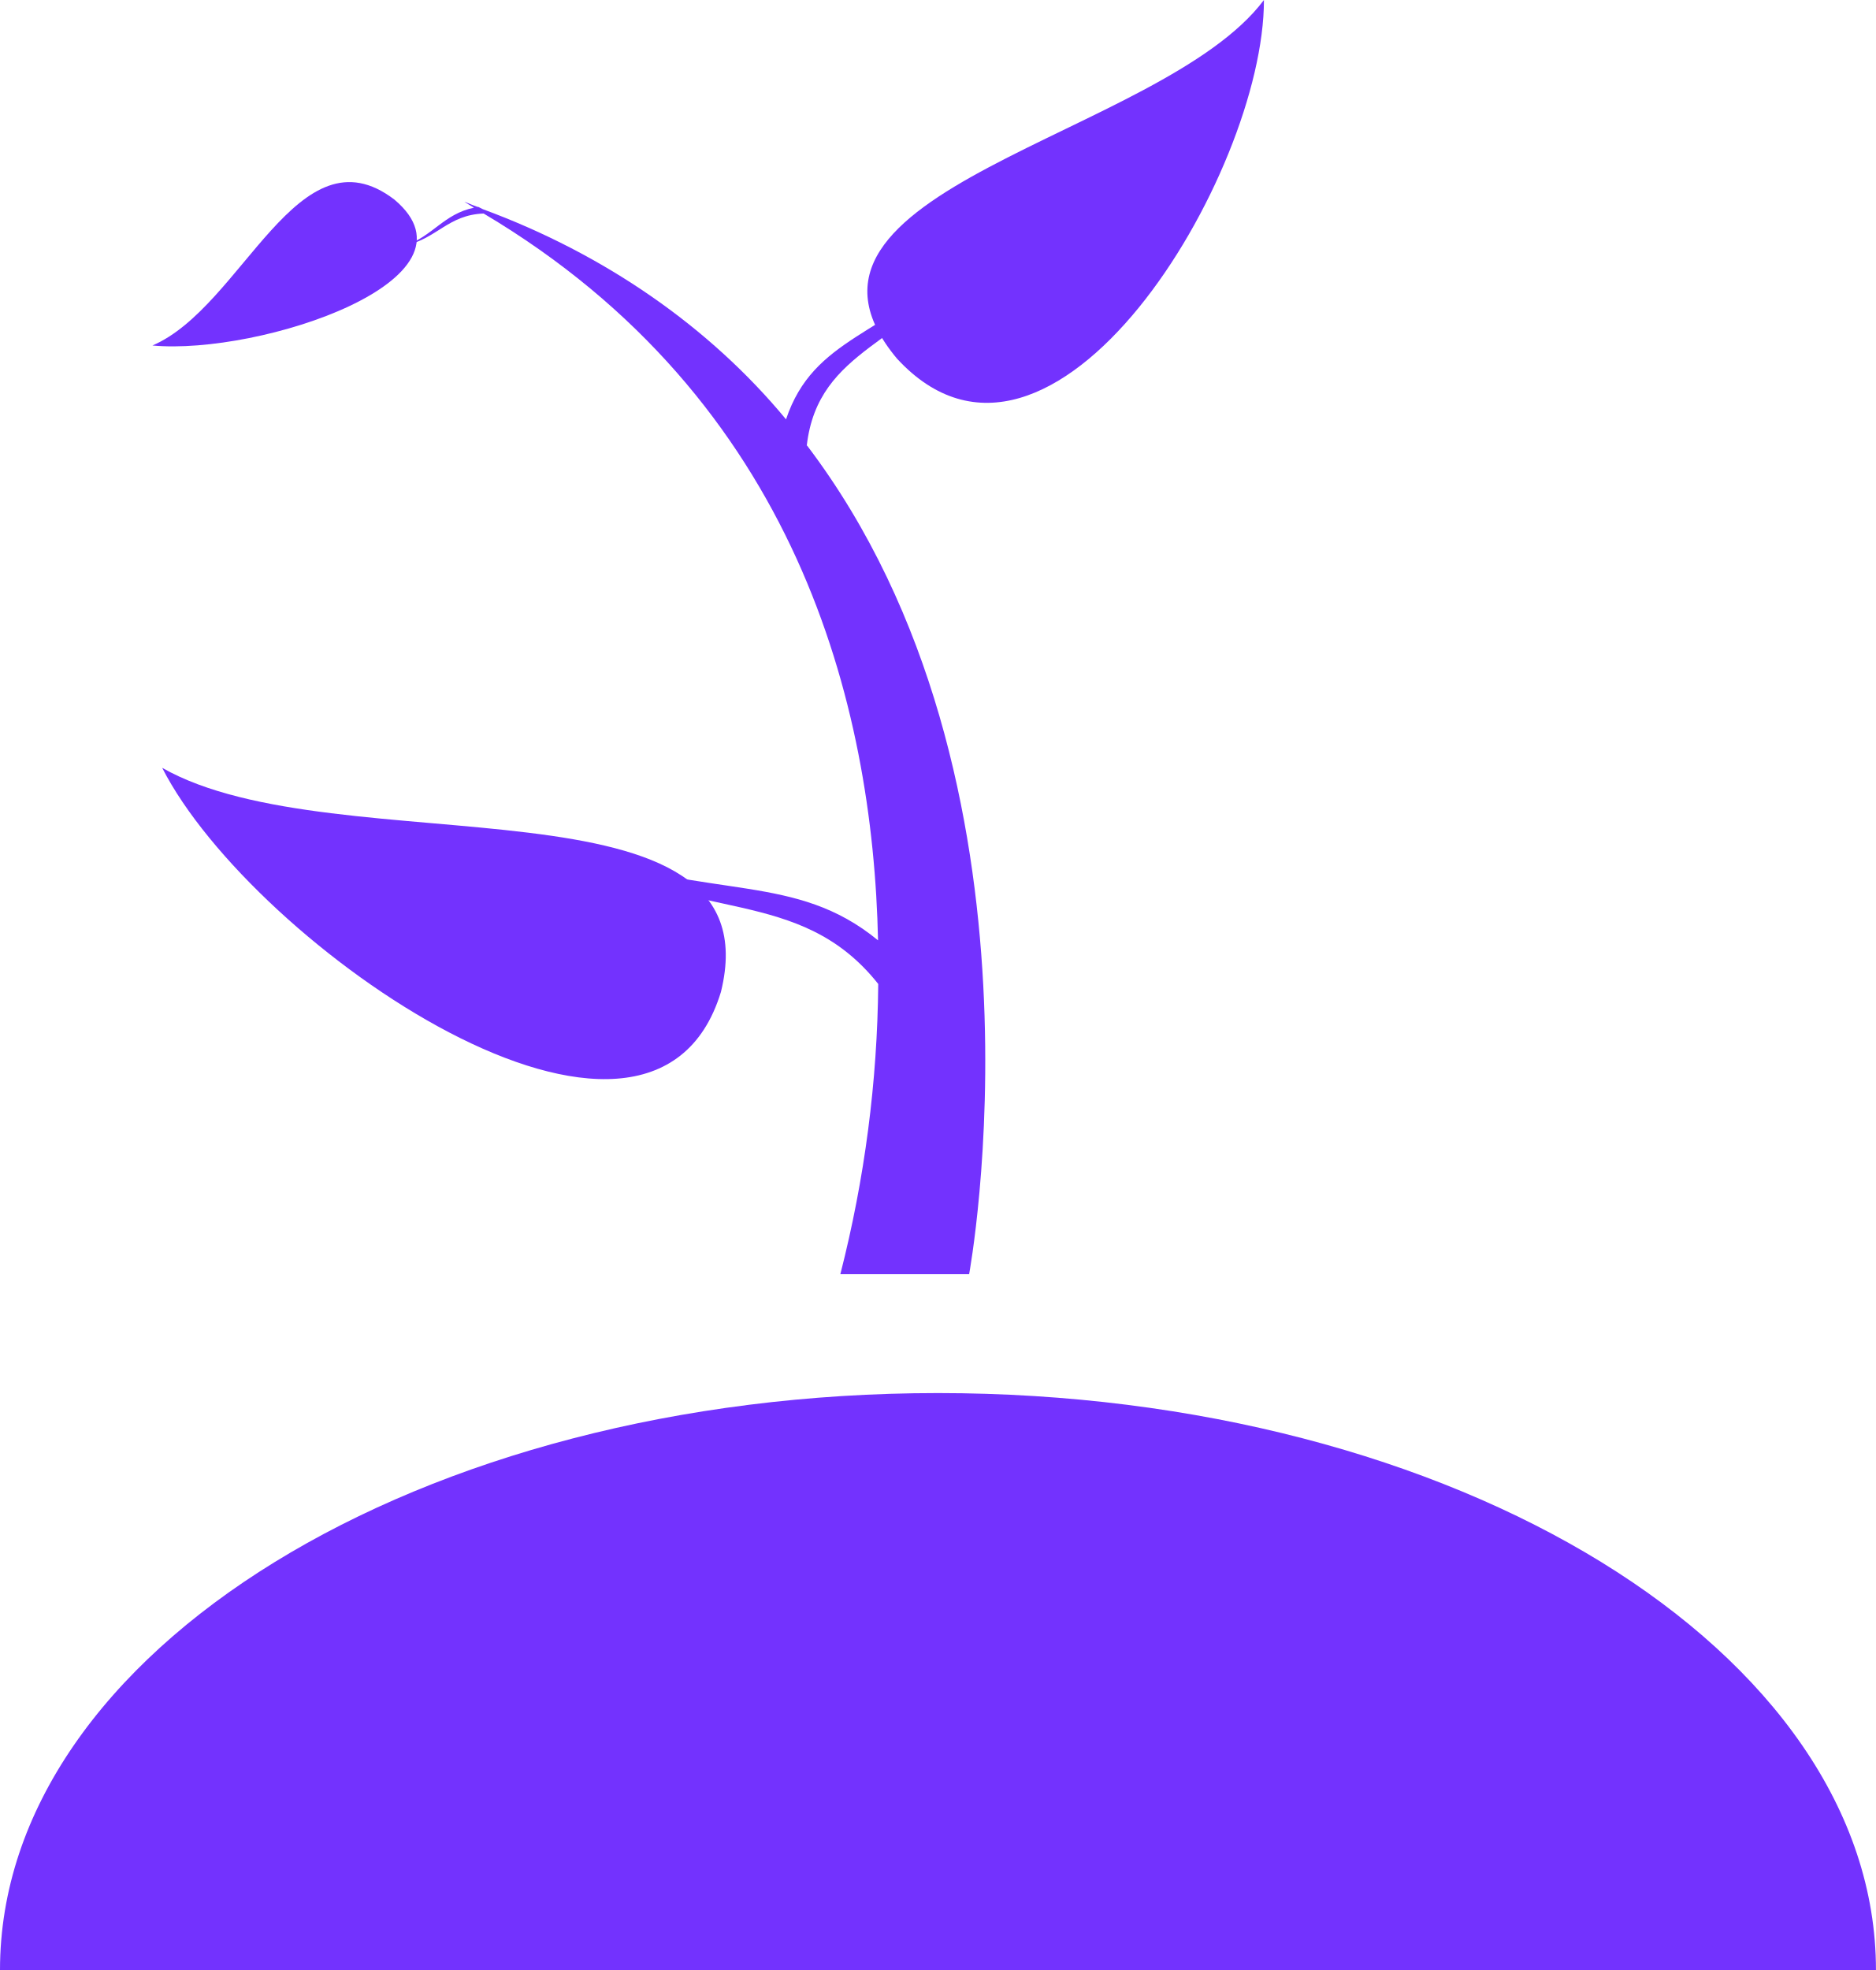
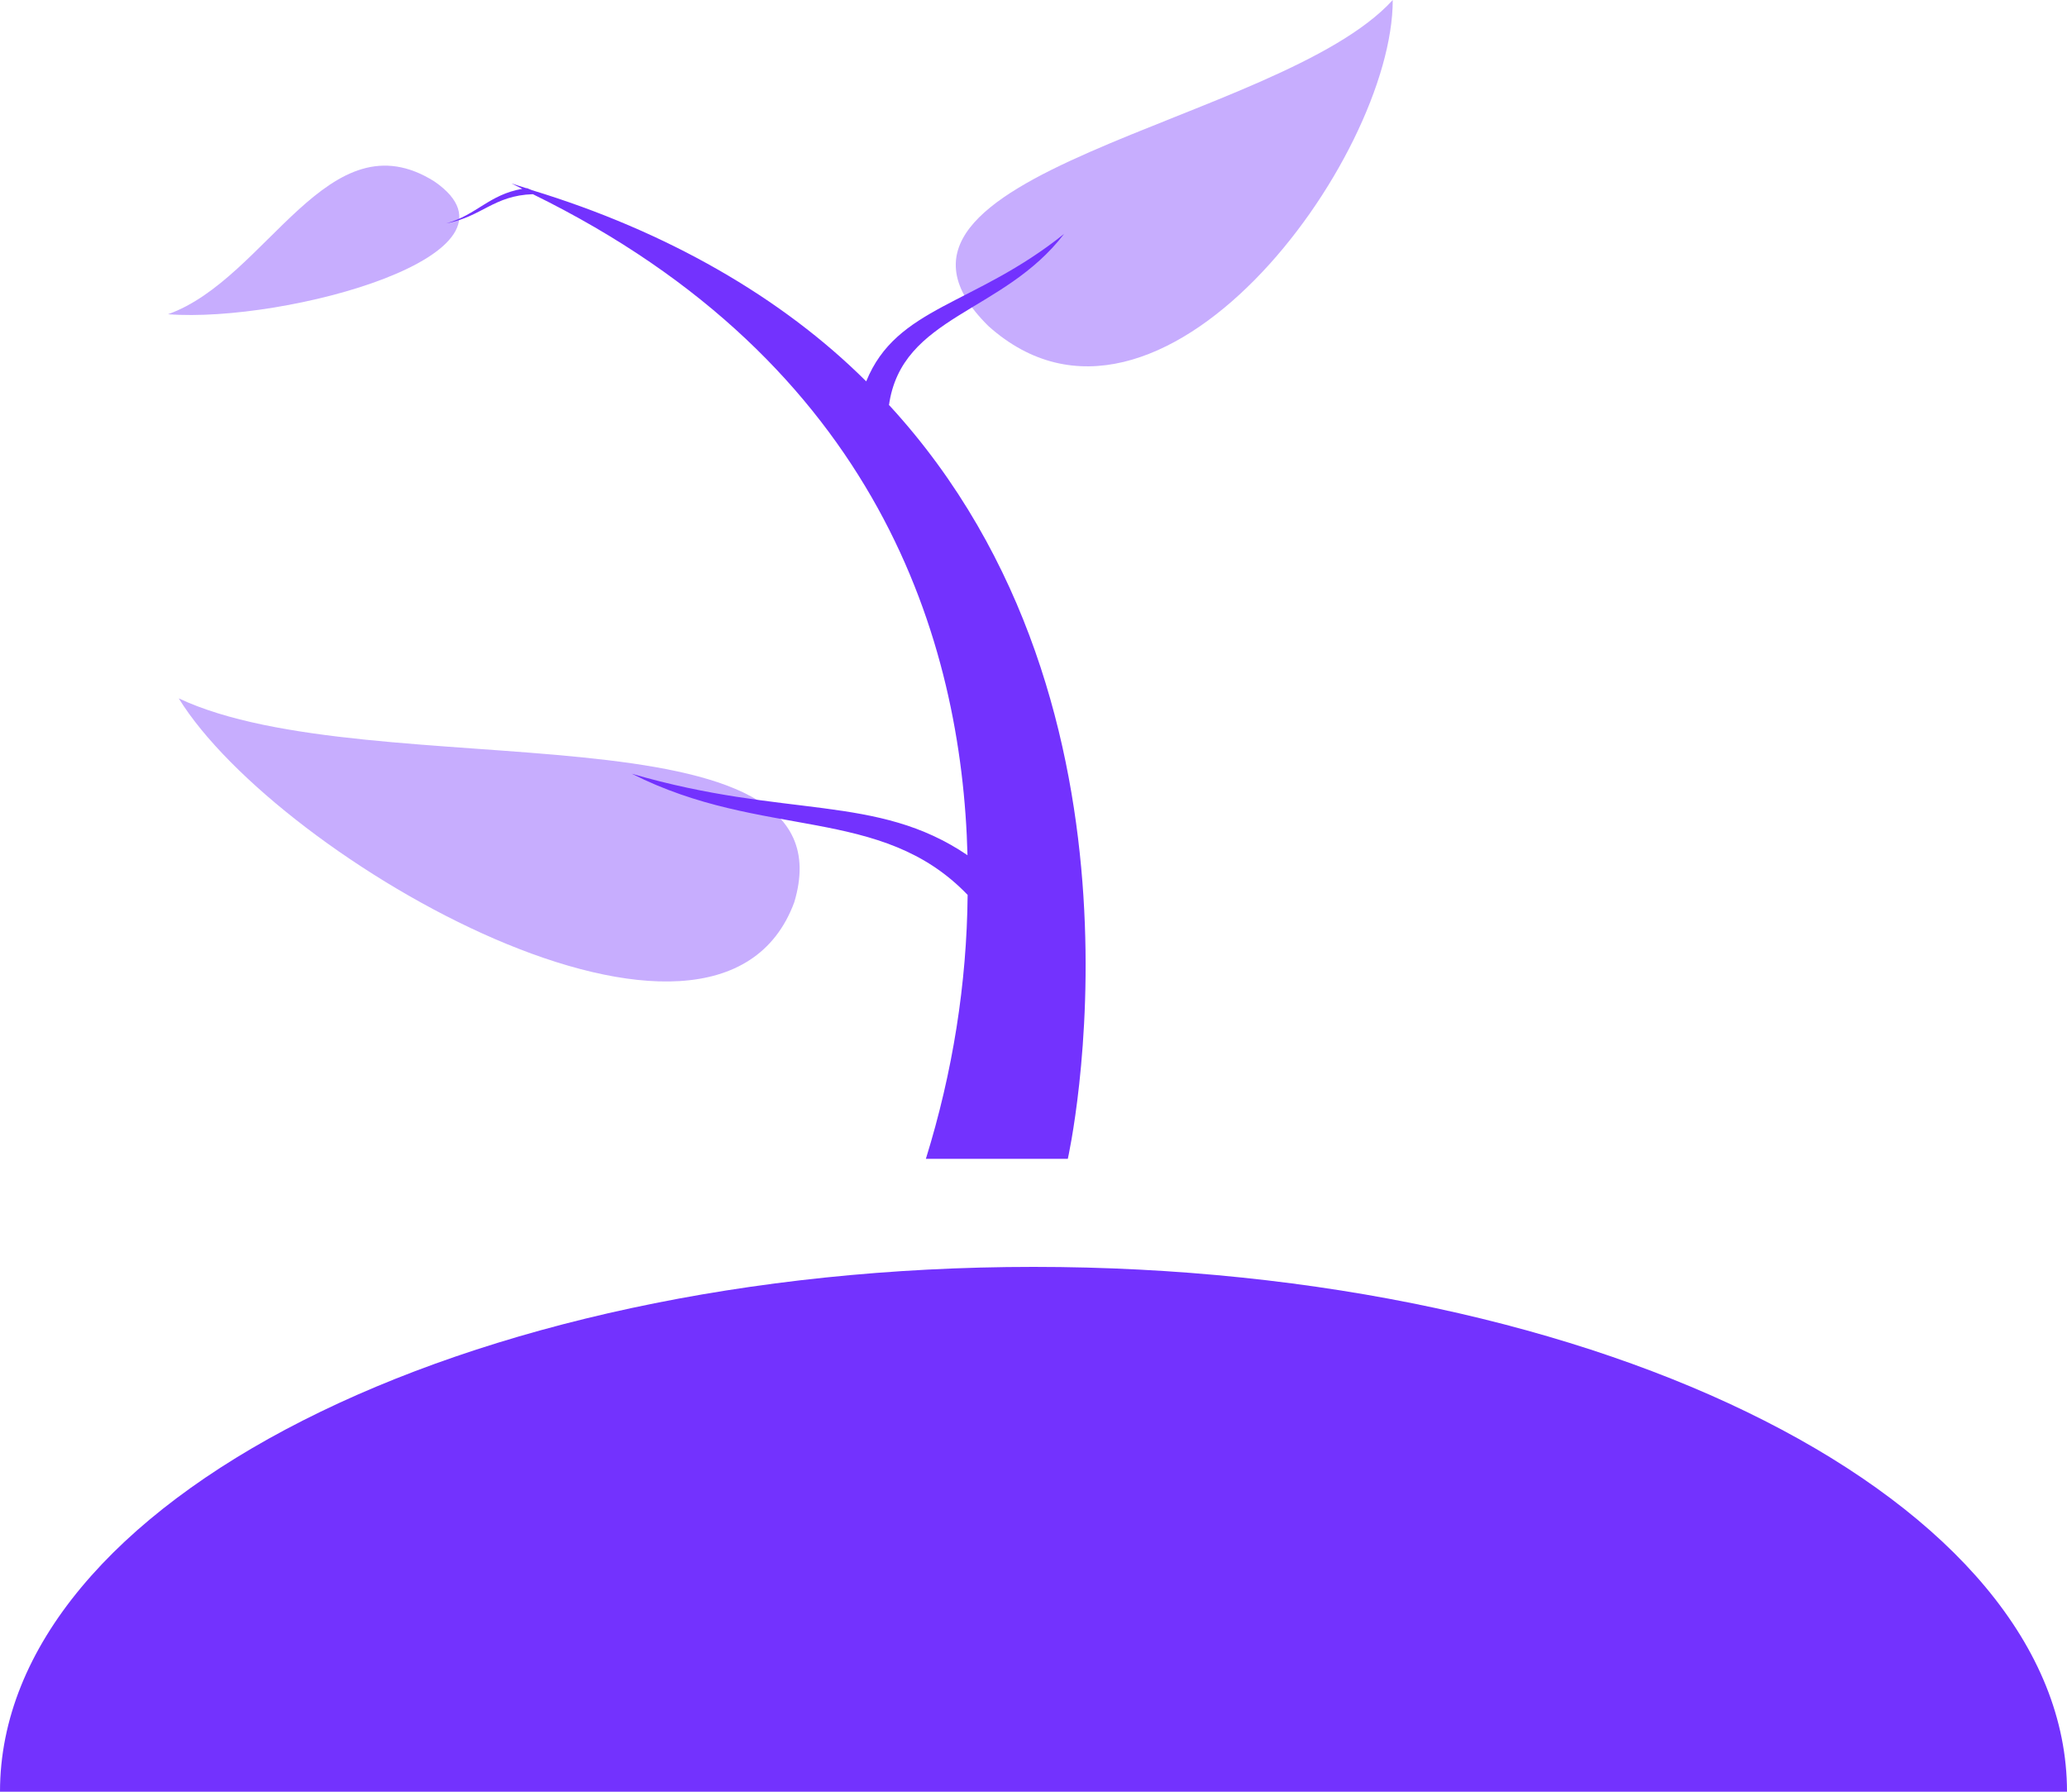
- <svg xmlns="http://www.w3.org/2000/svg" width="20" height="21" viewBox="0 0 20 21" fill="none">
-   <path d="M9.563 3.823C11.214 5.612 13.478 1.863 13.475 0C12.381 1.461 8.054 2.018 9.563 3.823Z" fill="#7332FE" />
-   <path d="M4.204 2.127C5.215 2.976 2.774 3.789 1.625 3.683C2.588 3.271 3.176 1.342 4.204 2.127Z" fill="#7332FE" />
-   <path d="M7.686 10.574C6.94 13.02 2.694 10.077 1.729 8.185C3.598 9.25 8.28 8.167 7.686 10.574Z" fill="#7332FE" />
-   <path d="M8.601 4.751C8.722 3.696 9.708 3.674 10.296 2.742C9.428 3.585 8.675 3.592 8.38 4.47C7.563 3.483 6.445 2.708 5.148 2.23L5.098 2.205H5.09C5.04 2.188 4.997 2.167 4.949 2.15C4.985 2.171 5.017 2.193 5.053 2.214C4.731 2.281 4.613 2.518 4.317 2.619C4.661 2.541 4.777 2.291 5.156 2.276C8.498 4.261 9.307 7.514 9.361 10.024C8.48 9.3 7.609 9.598 6.112 9.069C7.385 9.847 8.524 9.431 9.363 10.489C9.354 11.53 9.219 12.566 8.959 13.583H10.332C10.332 13.583 11.31 8.315 8.604 4.749" fill="#7332FE" />
-   <path d="M20 21H0C0 17.604 4.476 14.85 10 14.85C15.524 14.85 20 17.604 20 21" fill="#7332FE" />
-   <path d="M7.336 19.242C7.336 19.577 6.757 19.848 6.043 19.848C5.329 19.848 4.75 19.577 4.75 19.242C4.75 18.908 5.329 18.637 6.043 18.637C6.757 18.637 7.336 18.908 7.336 19.242Z" fill="#7332FE" />
-   <path d="M14.326 17.725C14.326 18.228 13.63 18.636 12.767 18.636C11.903 18.636 11.207 18.228 11.207 17.725C11.207 17.222 11.903 16.814 12.767 16.814C13.63 16.814 14.326 17.222 14.326 17.725Z" fill="#7332FE" />
+ <svg xmlns="http://www.w3.org/2000/svg" width="15" height="13" viewBox="0 0 15 13" fill="none">
+   <path d="M7.173 2.366C8.411 3.474 10.109 1.153 10.107 0C9.286 0.904 6.041 1.249 7.173 2.366Z" fill="#7332FE" fill-opacity="0.4" />
+   <path d="M3.153 1.317C3.912 1.842 2.08 2.345 1.219 2.28C1.941 2.024 2.382 0.831 3.153 1.317Z" fill="#7332FE" fill-opacity="0.4" />
+   <path d="M5.764 6.546C5.205 8.06 2.02 6.238 1.297 5.067C2.698 5.726 6.21 5.056 5.764 6.546Z" fill="#7332FE" fill-opacity="0.4" />
+   <path d="M6.451 2.941C6.542 2.288 7.281 2.274 7.722 1.697C7.071 2.219 6.507 2.223 6.286 2.767C5.673 2.156 4.834 1.676 3.861 1.38L3.824 1.365H3.818C3.78 1.354 3.748 1.342 3.712 1.331C3.739 1.344 3.763 1.357 3.79 1.37C3.549 1.412 3.46 1.559 3.238 1.621C3.496 1.573 3.583 1.418 3.867 1.409C6.374 2.638 6.981 4.651 7.021 6.205C6.36 5.757 5.707 5.941 4.585 5.614C5.539 6.096 6.393 5.838 7.022 6.493C7.016 7.137 6.914 7.779 6.719 8.408H7.749C7.749 8.408 8.483 5.147 6.453 2.94" fill="#7332FE" />
+   <path d="M15 13H0C0 10.897 3.357 9.192 7.5 9.192C11.643 9.192 15 10.897 15 13" fill="#7332FE" />
+   <path d="M5.502 11.912C5.502 12.119 5.068 12.286 4.532 12.286C3.997 12.286 3.562 12.119 3.562 11.912C3.562 11.705 3.997 11.537 4.532 11.537C5.068 11.537 5.502 11.705 5.502 11.912Z" fill="#7332FE" />
+   <path d="M10.745 10.972C10.745 11.284 10.223 11.537 9.575 11.537C8.928 11.537 8.405 11.284 8.405 10.972C8.405 10.661 8.928 10.408 9.575 10.408C10.223 10.408 10.745 10.661 10.745 10.972Z" fill="#7332FE" />
</svg>
